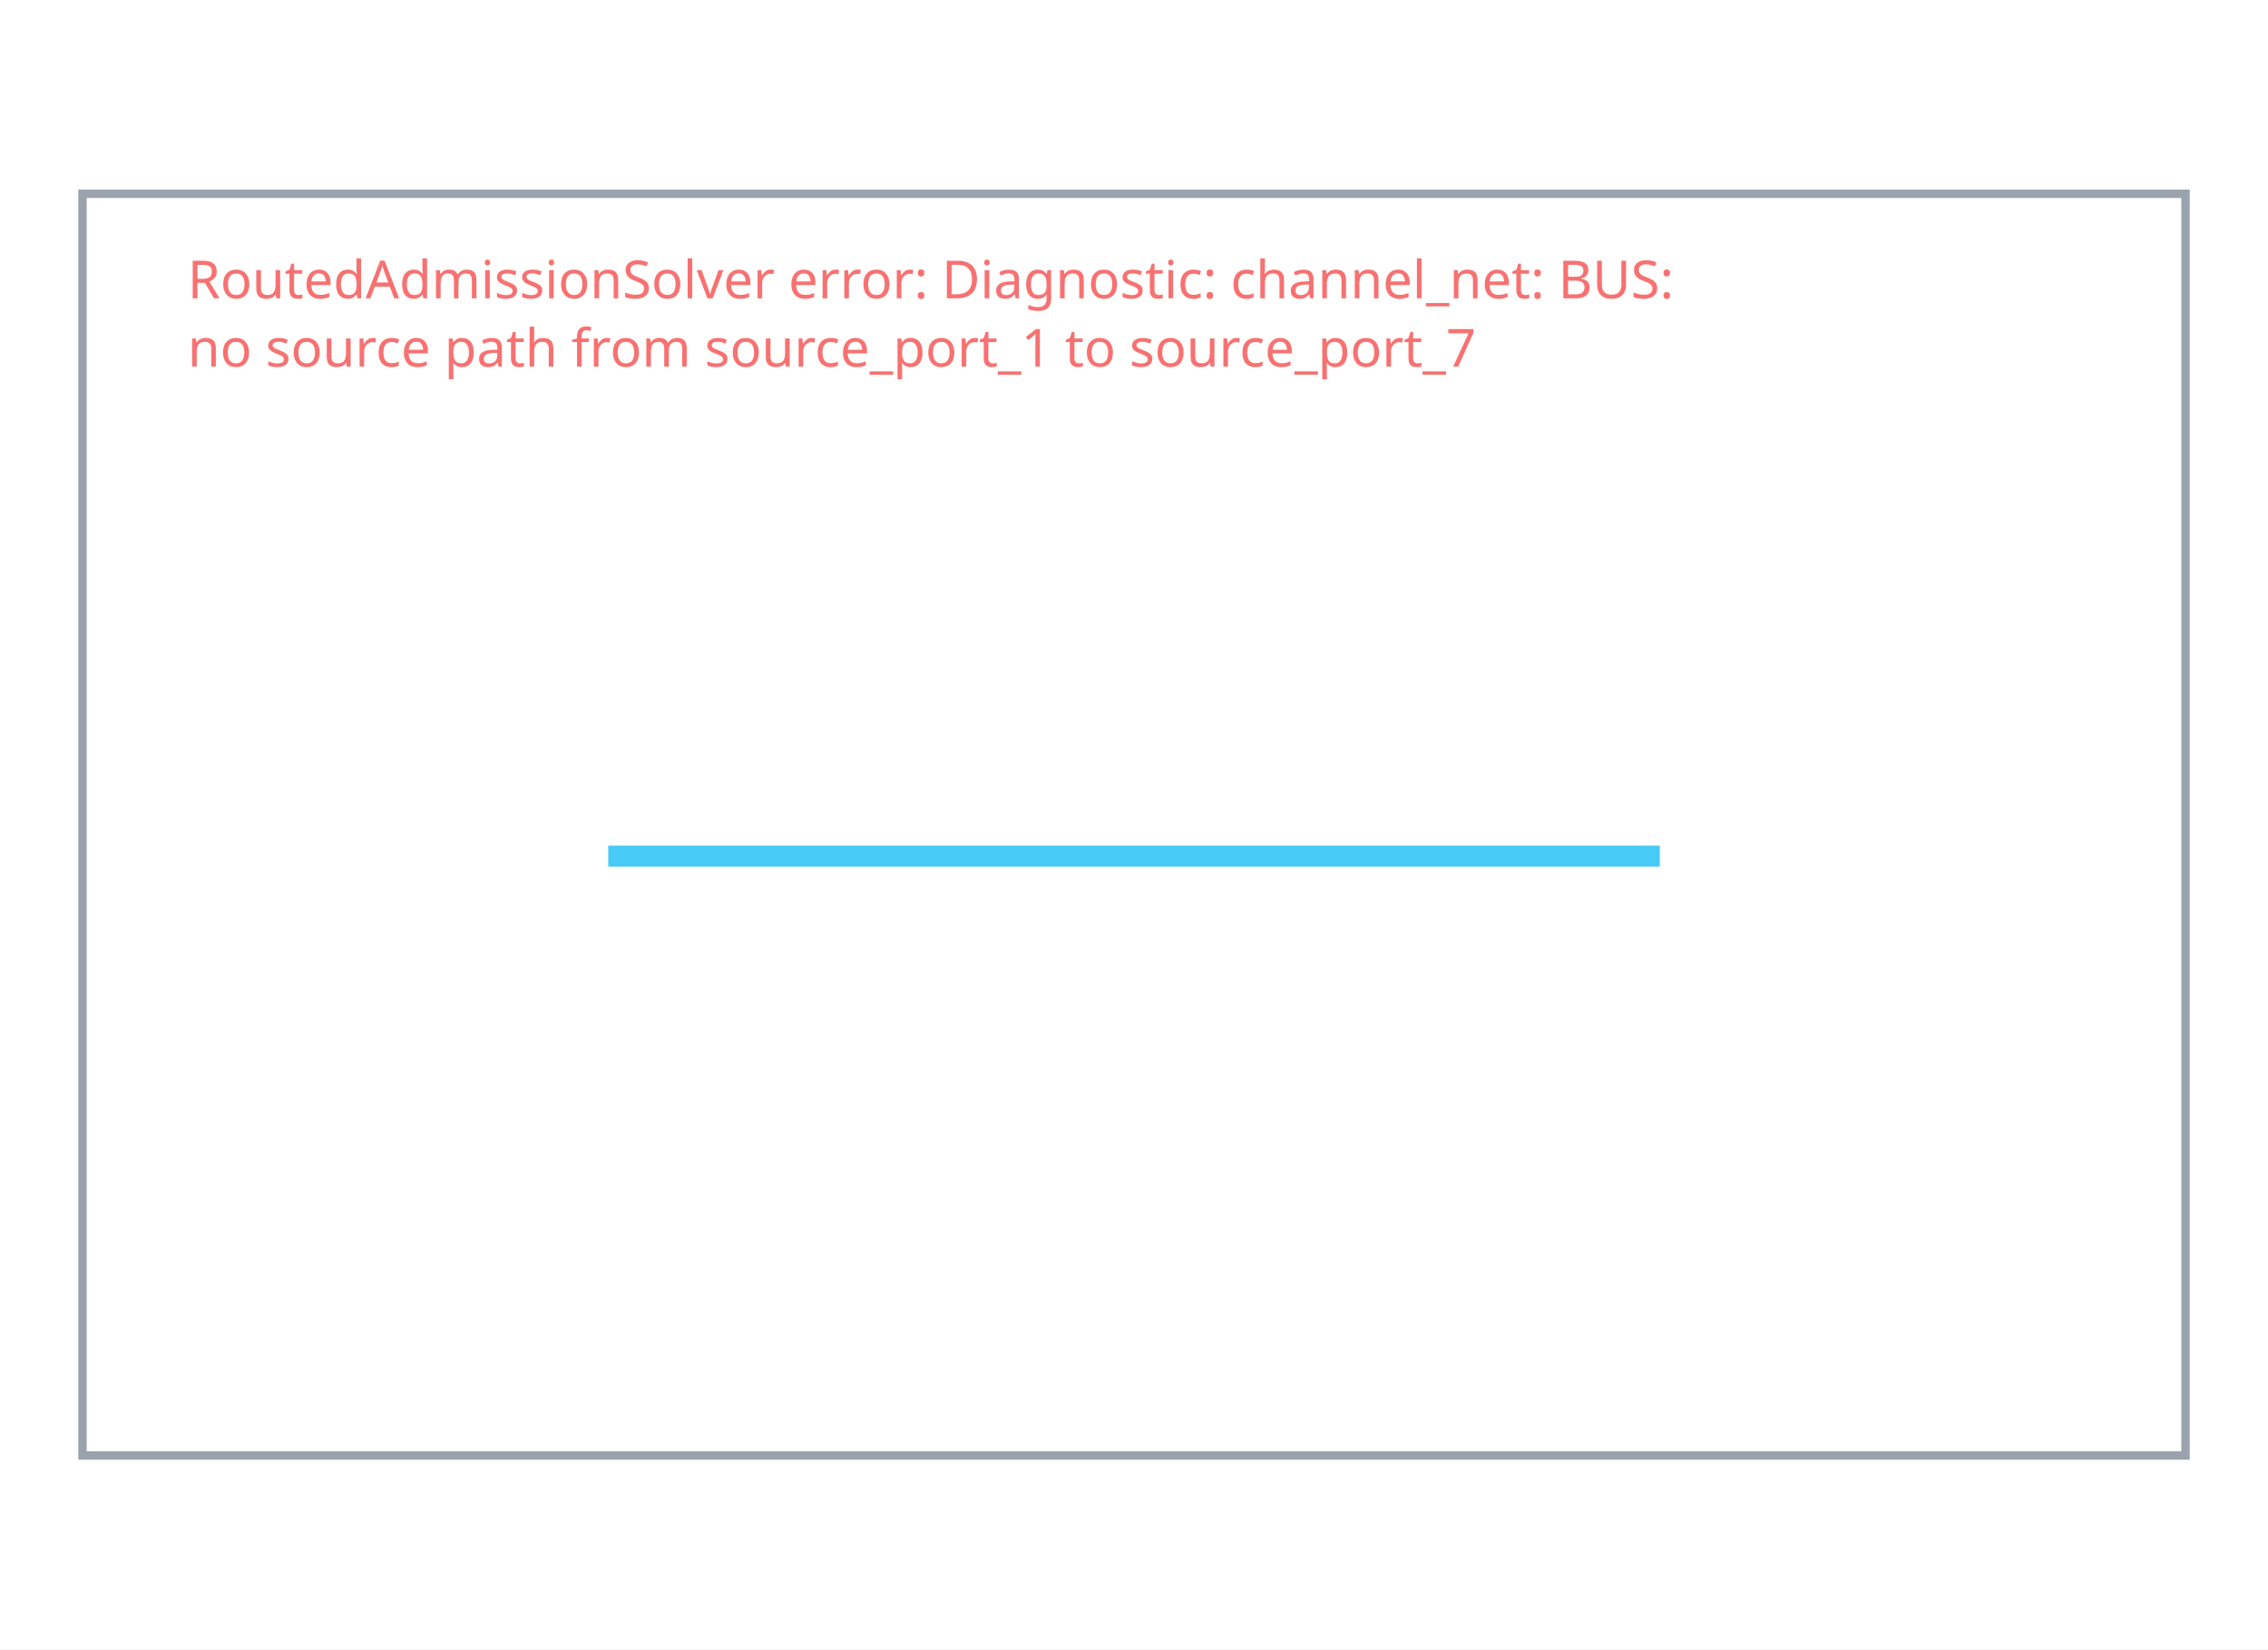
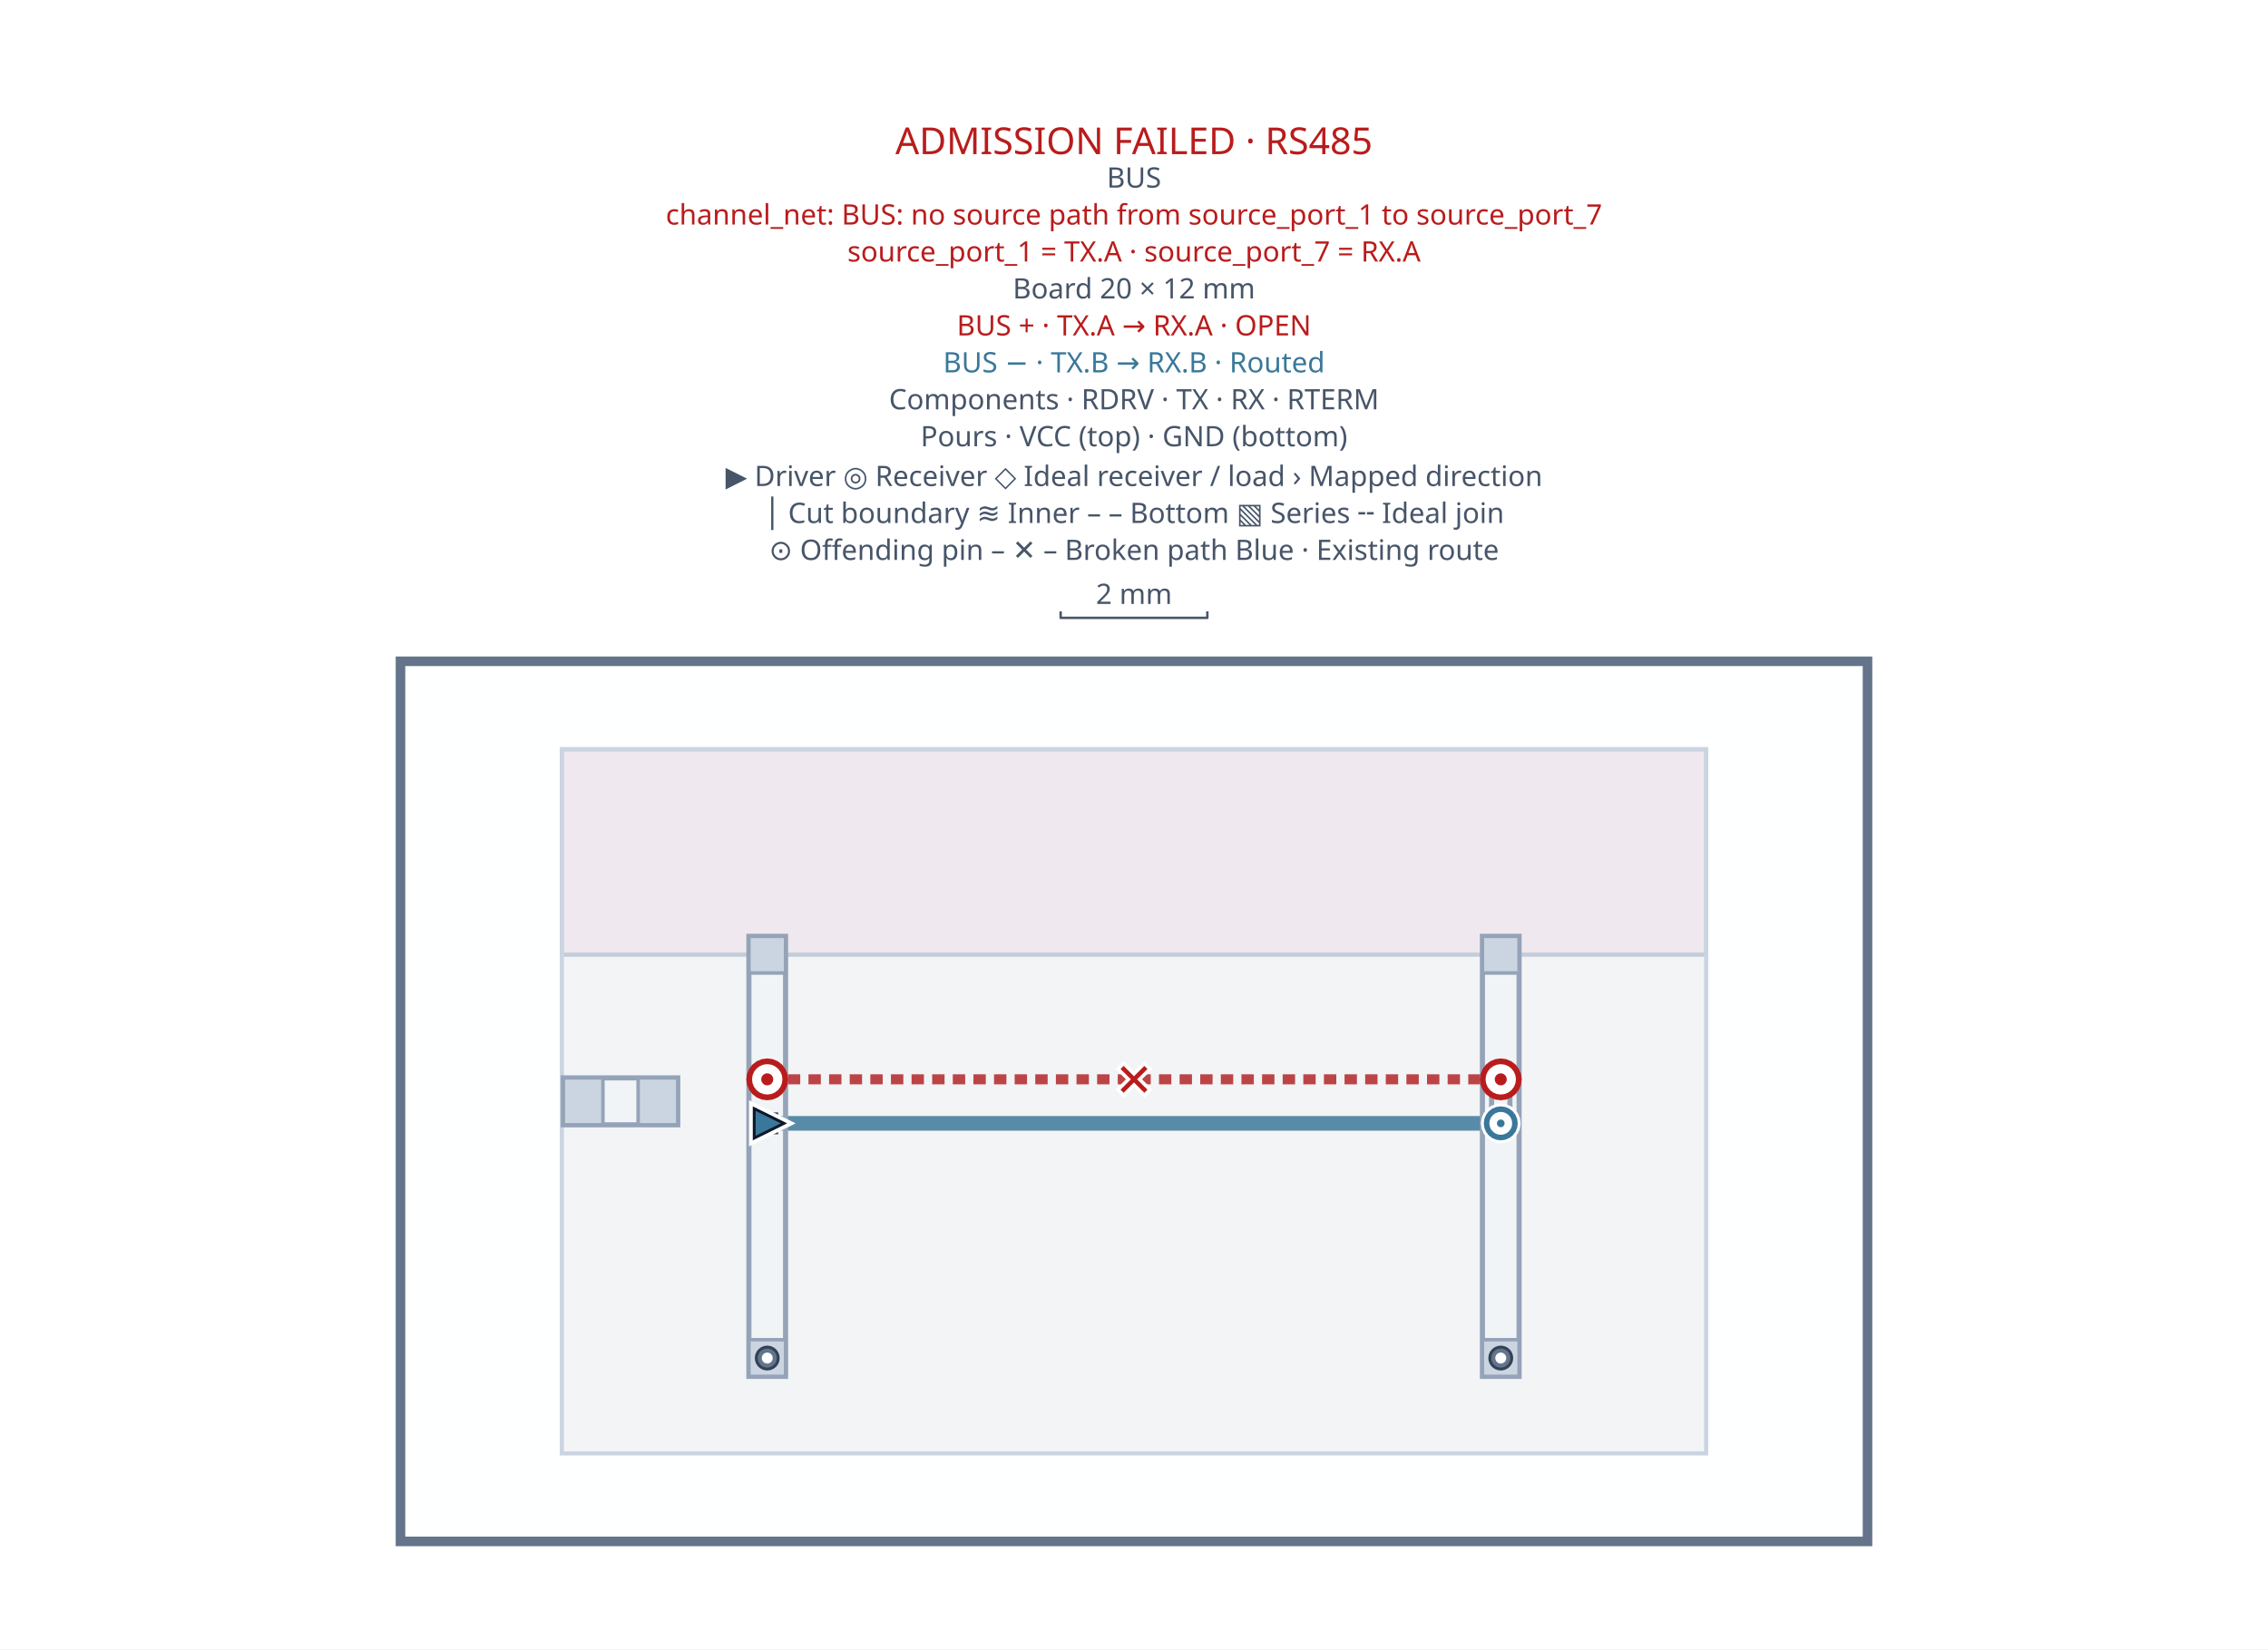
<svg xmlns="http://www.w3.org/2000/svg" width="1100" height="800" viewBox="0 0 1100 800">
  <rect width="100%" height="100%" fill="white" />
  <g>
-     <polyline data-points="-5,-0.3 -5,-0.3 5,-0.3 5,-0.3" data-type="line" data-label="source_port_2" points="295,415.3 295,415.3 805,415.3 805,415.3" fill="none" stroke="hsla(195, 90%, 62%, 1)" stroke-linejoin="round" stroke-width="10.2" />
+     <polyline data-points="-1,6.680769 -1,6.592308 1,6.592308 1,6.680769" data-type="line" data-label="2 mm" points="514.424,296.549 514.424,299.697 585.576,299.697 585.576,296.549" fill="none" stroke="#475569" stroke-linejoin="round" stroke-width="1.163" />
  </g>
  <g>
-     <polygon data-type="polygon" data-label="board" data-points="-10,-6 10,-6 10,6 -10,6" points="40,706 1060,706 1060,94 40,94" fill="none" stroke="#9aa3ad" stroke-width="4.08" />
+     <polyline data-points="-5,-0.3 5,-0.3" data-type="line" data-label="Routed copper · source_trace_8" points="372.118,544.9 727.882,544.9" fill="none" stroke="#39789a" stroke-linejoin="round" stroke-width="7.115" />
  </g>
-   <text data-type="text" data-label="RoutedAdmissionSolver error: Diagnostic: channel_net: BUS:" data-x="-9" data-y="5.2" x="91" y="134.8" fill="#f87171" font-size="25.5" font-family="sans-serif" text-anchor="start" dominant-baseline="central">RoutedAdmissionSolver error: Diagnostic: channel_net: BUS:</text>
-   <text data-type="text" data-label="no source path from source_port_1 to source_port_7" data-x="-9" data-y="4.55" x="91" y="167.95" fill="#f87171" font-size="25.5" font-family="sans-serif" text-anchor="start" dominant-baseline="central">no source path from source_port_1 to source_port_7</text>
+   <g>
+     <polyline data-points="-5,0.3 5,0.3" data-type="line" data-label="BUS + · No routed source path" points="372.118,523.554 727.882,523.554" fill="none" stroke="#b91c1c" stroke-linejoin="round" stroke-width="4.872" stroke-dasharray="6,4" />
+   </g>
+   <g>
+     <rect data-type="rect" data-label="" data-x="0" data-y="3.772923" x="169.607" y="40" width="760.787" height="720" fill="none" stroke="none" stroke-width="0.028" />
+   </g>
+   <g>
+     <polygon data-type="polygon" data-label="board" data-points="-10,-6 10,-6 10,6 -10,6" points="194.236,747.685 905.764,747.685 905.764,320.769 194.236,320.769" fill="rgba(248,250,252,0.16)" stroke="#64748b" stroke-width="4.64" />
+   </g>
+   <g>
+     <polygon data-type="polygon" data-label="VCC (top)" data-points="-7.8,2 7.8,2 7.8,4.8 -7.8,4.8" points="272.504,463.074 827.496,463.074 827.496,363.46 272.504,363.46" fill="rgba(219,39,119,0.06)" stroke="#cbd5e1" stroke-width="2.011" />
+   </g>
+   <g>
+     <polygon data-type="polygon" data-label="GND (bottom)" data-points="-7.8,-4.8 7.8,-4.8 7.8,4.8 -7.8,4.8" points="272.504,704.993 827.496,704.993 827.496,363.46 272.504,363.46" fill="rgba(100,116,139,0.08)" stroke="#cbd5e1" stroke-width="2.011" />
+   </g>
+   <g>
+     <polygon data-type="polygon" data-label="TX" data-points="-5.25,-3.75 -4.75,-3.75 -4.75,2.25 -5.25,2.25" points="363.224,667.638 381.012,667.638 381.012,454.18 363.224,454.18" fill="rgba(241,245,249,0.18)" stroke="#94a3b8" stroke-width="2.475" />
+   </g>
+   <g>
+     <polygon data-type="polygon" data-label="pcb_component_1" data-points="-5.15,-3.65 -4.85,-3.65 -4.85,-3.35 -5.15,-3.35" points="366.782,664.081 377.455,664.081 377.455,653.408 366.782,653.408" fill="rgba(241,245,249,0.18)" stroke="#94a3b8" stroke-width="2.475" />
+   </g>
+   <g>
+     <polygon data-type="polygon" data-label="RX" data-points="4.75,-3.75 5.25,-3.75 5.25,2.25 4.75,2.25" points="718.988,667.638 736.776,667.638 736.776,454.18 718.988,454.18" fill="rgba(241,245,249,0.18)" stroke="#94a3b8" stroke-width="2.475" />
+   </g>
+   <g>
+     <polygon data-type="polygon" data-label="pcb_component_3" data-points="4.85,-3.65 5.15,-3.65 5.15,-3.35 4.85,-3.35" points="722.545,664.081 733.218,664.081 733.218,653.408 722.545,653.408" fill="rgba(241,245,249,0.18)" stroke="#94a3b8" stroke-width="2.475" />
+   </g>
+   <g>
+     <polygon data-type="polygon" data-label="RDRV" data-points="-7.78,-0.32 -6.22,-0.32 -6.22,0.32 -7.78,0.32" points="273.216,545.611 328.715,545.611 328.715,522.842 273.216,522.842" fill="rgba(241,245,249,0.18)" stroke="#94a3b8" stroke-width="2.475" />
+   </g>
+   <g>
+     <polygon data-type="polygon" data-label="RTERM" data-points="4.875,-0.425 5.125,-0.425 5.125,0.425 4.875,0.425" points="723.435,549.347 732.329,549.347 732.329,519.107 723.435,519.107" fill="rgba(241,245,249,0.18)" stroke="#94a3b8" stroke-width="2.475" />
+   </g>
+   <g>
+     <polygon data-type="polygon" data-label="TX.A (source_port_1)" data-points="-5.125,0.175 -4.875,0.175 -4.875,0.425 -5.125,0.425" points="367.671,528.001 376.565,528.001 376.565,519.107 367.671,519.107" fill="#64748b" stroke="#334155" stroke-width="1.701" />
+   </g>
+   <g>
+     <polygon data-type="polygon" data-label="TX.B (source_port_2)" data-points="-5.125,-0.425 -4.875,-0.425 -4.875,-0.175 -5.125,-0.175" points="367.671,549.347 376.565,549.347 376.565,540.453 367.671,540.453" fill="#64748b" stroke="#334155" stroke-width="1.701" />
+   </g>
+   <g>
+     <polygon data-type="polygon" data-label="TX.GND (source_port_0)" data-points="-5.25,-3.75 -4.75,-3.75 -4.75,-3.25 -5.25,-3.25" points="363.224,667.638 381.012,667.638 381.012,649.85 363.224,649.85" fill="#cbd5e1" stroke="#94a3b8" stroke-width="1.701" />
+   </g>
+   <g>
+     <polygon data-type="polygon" data-label="TX.VCC (source_port_3)" data-points="-5.25,1.75 -4.75,1.75 -4.75,2.25 -5.25,2.25" points="363.224,471.968 381.012,471.968 381.012,454.18 363.224,454.18" fill="#cbd5e1" stroke="#94a3b8" stroke-width="1.701" />
+   </g>
+   <g>
+     <polygon data-type="polygon" data-label="RX.A (source_port_7)" data-points="4.875,0.175 5.125,0.175 5.125,0.425 4.875,0.425" points="723.435,528.001 732.329,528.001 732.329,519.107 723.435,519.107" fill="#64748b" stroke="#334155" stroke-width="1.701" />
+   </g>
+   <g>
+     <polygon data-type="polygon" data-label="RX.B (source_port_8)" data-points="4.875,-0.425 5.125,-0.425 5.125,-0.175 4.875,-0.175" points="723.435,549.347 732.329,549.347 732.329,540.453 723.435,540.453" fill="#64748b" stroke="#334155" stroke-width="1.701" />
+   </g>
+   <g>
+     <polygon data-type="polygon" data-label="RX.GND (source_port_6)" data-points="4.75,-3.75 5.25,-3.75 5.25,-3.25 4.75,-3.25" points="718.988,667.638 736.776,667.638 736.776,649.85 718.988,649.85" fill="#cbd5e1" stroke="#94a3b8" stroke-width="1.701" />
+   </g>
+   <g>
+     <polygon data-type="polygon" data-label="RX.VCC (source_port_9)" data-points="4.75,1.75 5.25,1.75 5.25,2.25 4.75,2.25" points="718.988,471.968 736.776,471.968 736.776,454.18 718.988,454.18" fill="#cbd5e1" stroke="#94a3b8" stroke-width="1.701" />
+   </g>
+   <g>
+     <polygon data-type="polygon" data-label="RDRV.pin1 (source_port_12)" data-points="-7.78,-0.32 -7.24,-0.32 -7.24,0.32 -7.78,0.32" points="273.216,545.611 292.427,545.611 292.427,522.842 273.216,522.842" fill="#cbd5e1" stroke="#94a3b8" stroke-width="1.701" />
+   </g>
+   <g>
+     <polygon data-type="polygon" data-label="RDRV.pin2 (source_port_13)" data-points="-6.76,-0.32 -6.22,-0.32 -6.22,0.32 -6.76,0.32" points="309.504,545.611 328.715,545.611 328.715,522.842 309.504,522.842" fill="#cbd5e1" stroke="#94a3b8" stroke-width="1.701" />
+   </g>
+   <g>
+     <polygon data-type="polygon" data-label="RTERM.pin1 (source_port_14)" data-points="4.875,0.175 5.125,0.175 5.125,0.425 4.875,0.425" points="723.435,528.001 732.329,528.001 732.329,519.107 723.435,519.107" fill="#cbd5e1" stroke="#94a3b8" stroke-width="1.701" />
+   </g>
+   <g>
+     <polygon data-type="polygon" data-label="RTERM.pin2 (source_port_15)" data-points="4.875,-0.425 5.125,-0.425 5.125,-0.175 4.875,-0.175" points="723.435,549.347 732.329,549.347 732.329,540.453 723.435,540.453" fill="#cbd5e1" stroke="#94a3b8" stroke-width="1.701" />
+   </g>
+   <g>
+     <polygon data-type="polygon" data-label="Via pcb_via_0 · top–inner1–inner2–bottom" data-points="-4.85,-3.5 -4.855111,-3.461177 -4.870096,-3.425 -4.893934,-3.393934 -4.925,-3.370096 -4.961177,-3.355111 -5,-3.35 -5.038823,-3.355111 -5.075,-3.370096 -5.106066,-3.393934 -5.129904,-3.425 -5.144889,-3.461177 -5.15,-3.5 -5.144889,-3.538823 -5.129904,-3.575 -5.106066,-3.606066 -5.075,-3.629904 -5.038823,-3.644889 -5,-3.65 -4.961177,-3.644889 -4.925,-3.629904 -4.893934,-3.606066 -4.870096,-3.575 -4.855111,-3.538823" points="377.455,658.744 377.273,657.363 376.74,656.076 375.892,654.971 374.786,654.123 373.499,653.59 372.118,653.408 370.737,653.59 369.45,654.123 368.345,654.971 367.497,656.076 366.964,657.363 366.782,658.744 366.964,660.125 367.497,661.412 368.345,662.518 369.45,663.366 370.737,663.899 372.118,664.081 373.499,663.899 374.786,663.366 375.892,662.518 376.74,661.412 377.273,660.125" fill="#64748b" stroke="#334155" stroke-width="1.392" />
+   </g>
+   <g>
+     <polygon data-type="polygon" data-label="Via pcb_via_0 · top–inner1–inner2–bottom" data-points="-4.925,-3.5 -4.927556,-3.480589 -4.935048,-3.4625 -4.946967,-3.446967 -4.9625,-3.435048 -4.980589,-3.427556 -5,-3.425 -5.019411,-3.427556 -5.0375,-3.435048 -5.053033,-3.446967 -5.064952,-3.4625 -5.072444,-3.480589 -5.075,-3.5 -5.072444,-3.519411 -5.064952,-3.5375 -5.053033,-3.553033 -5.0375,-3.564952 -5.019411,-3.572444 -5,-3.575 -4.980589,-3.572444 -4.9625,-3.564952 -4.946967,-3.553033 -4.935048,-3.5375 -4.927556,-3.519411" points="374.786,658.744 374.695,658.054 374.429,657.41 374.005,656.857 373.452,656.433 372.809,656.167 372.118,656.076 371.428,656.167 370.784,656.433 370.231,656.857 369.807,657.41 369.541,658.054 369.45,658.744 369.541,659.435 369.807,660.078 370.231,660.631 370.784,661.055 371.428,661.321 372.118,661.412 372.809,661.321 373.452,661.055 374.005,660.631 374.429,660.078 374.695,659.435" fill="#fff" stroke="none" stroke-width="0.028" />
+   </g>
+   <g>
+     <polygon data-type="polygon" data-label="Via pcb_via_1 · top–inner1–inner2–bottom" data-points="5.15,-3.5 5.144889,-3.461177 5.129904,-3.425 5.106066,-3.393934 5.075,-3.370096 5.038823,-3.355111 5,-3.35 4.961177,-3.355111 4.925,-3.370096 4.893934,-3.393934 4.870096,-3.425 4.855111,-3.461177 4.85,-3.5 4.855111,-3.538823 4.870096,-3.575 4.893934,-3.606066 4.925,-3.629904 4.961177,-3.644889 5,-3.65 5.038823,-3.644889 5.075,-3.629904 5.106066,-3.606066 5.129904,-3.575 5.144889,-3.538823" points="733.218,658.744 733.036,657.363 732.503,656.076 731.655,654.971 730.55,654.123 729.263,653.59 727.882,653.408 726.501,653.59 725.214,654.123 724.108,654.971 723.26,656.076 722.727,657.363 722.545,658.744 722.727,660.125 723.26,661.412 724.108,662.518 725.214,663.366 726.501,663.899 727.882,664.081 729.263,663.899 730.55,663.366 731.655,662.518 732.503,661.412 733.036,660.125" fill="#64748b" stroke="#334155" stroke-width="1.392" />
+   </g>
+   <g>
+     <polygon data-type="polygon" data-label="Via pcb_via_1 · top–inner1–inner2–bottom" data-points="5.075,-3.5 5.072444,-3.480589 5.064952,-3.4625 5.053033,-3.446967 5.0375,-3.435048 5.019411,-3.427556 5,-3.425 4.980589,-3.427556 4.9625,-3.435048 4.946967,-3.446967 4.935048,-3.4625 4.927556,-3.480589 4.925,-3.5 4.927556,-3.519411 4.935048,-3.5375 4.946967,-3.553033 4.9625,-3.564952 4.980589,-3.572444 5,-3.575 5.019411,-3.572444 5.0375,-3.564952 5.053033,-3.553033 5.064952,-3.5375 5.072444,-3.519411" points="730.55,658.744 730.459,658.054 730.193,657.41 729.769,656.857 729.216,656.433 728.572,656.167 727.882,656.076 727.191,656.167 726.548,656.433 725.995,656.857 725.571,657.41 725.305,658.054 725.214,658.744 725.305,659.435 725.571,660.078 725.995,660.631 726.548,661.055 727.191,661.321 727.882,661.412 728.572,661.321 729.216,661.055 729.769,660.631 730.193,660.078 730.459,659.435" fill="#fff" stroke="none" stroke-width="0.028" />
+   </g>
+   <g>
+     <polygon data-type="polygon" data-label="BUS + · No routed source path" data-points="-0.217391,0.158696 -0.141304,0.082609 0,0.223913 0.141304,0.082609 0.217391,0.158696 0.076087,0.3 0.217391,0.441304 0.141304,0.517391 0,0.376087 -0.141304,0.517391 -0.217391,0.441304 -0.076087,0.3" points="542.266,528.581 544.973,531.288 550,526.261 555.027,531.288 557.734,528.581 552.707,523.554 557.734,518.527 555.027,515.82 550,520.847 544.973,515.82 542.266,518.527 547.293,523.554" fill="#b91c1c" stroke="#fff" stroke-width="1.701" />
+   </g>
+   <g>
+     <polygon data-type="polygon" data-label="BUS − · Driver TX.B" data-points="-4.772,-0.3 -5.17784,-0.09936 -5.17784,-0.50064" points="380.23,544.9 365.791,537.762 365.791,552.038" fill="#fff" stroke="#fff" stroke-width="5.029" />
+   </g>
+   <g>
+     <polygon data-type="polygon" data-label="BUS − · Driver TX.B" data-points="-4.772,-0.3 -5.17784,-0.09936 -5.17784,-0.50064" points="380.23,544.9 365.791,537.762 365.791,552.038" fill="#39789a" stroke="#0f172a" stroke-width="1.379" />
+   </g>
+   <g>
+     <polygon data-type="polygon" data-label="BUS − · Receiver RX.B" data-points="5.27132,-0.3 5.262075,-0.229777 5.23497,-0.16434 5.191852,-0.108148 5.13566,-0.06503 5.070223,-0.037925 5,-0.02868 4.929777,-0.037925 4.86434,-0.06503 4.808148,-0.108148 4.76503,-0.16434 4.737925,-0.229777 4.72868,-0.3 4.737925,-0.370223 4.76503,-0.43566 4.808148,-0.491852 4.86434,-0.53497 4.929777,-0.562075 5,-0.57132 5.070223,-0.562075 5.13566,-0.53497 5.191852,-0.491852 5.23497,-0.43566 5.262075,-0.370223" points="737.534,544.9 737.206,542.402 736.241,540.074 734.707,538.074 732.708,536.54 730.38,535.576 727.882,535.247 725.384,535.576 723.056,536.54 721.056,538.074 719.522,540.074 718.558,542.402 718.229,544.9 718.558,547.398 719.522,549.726 721.056,551.725 723.056,553.259 725.384,554.223 727.882,554.552 730.38,554.223 732.708,553.259 734.707,551.725 736.241,549.726 737.206,547.398" fill="#fff" stroke="none" stroke-width="0.028" />
+   </g>
+   <g>
+     <polygon data-type="polygon" data-label="BUS − · Receiver RX.B" data-points="5.1938,-0.3 5.187196,-0.249841 5.167836,-0.2031 5.137037,-0.162963 5.0969,-0.132164 5.050159,-0.112804 5,-0.1062 4.949841,-0.112804 4.9031,-0.132164 4.862963,-0.162963 4.832164,-0.2031 4.812804,-0.249841 4.8062,-0.3 4.812804,-0.350159 4.832164,-0.3969 4.862963,-0.437037 4.9031,-0.467836 4.949841,-0.487196 5,-0.4938 5.050159,-0.487196 5.0969,-0.467836 5.137037,-0.437037 5.167836,-0.3969 5.187196,-0.350159" points="734.777,544.9 734.542,543.115 733.853,541.452 732.757,540.025 731.329,538.929 729.666,538.24 727.882,538.005 726.097,538.24 724.434,538.929 723.007,540.025 721.911,541.452 721.222,543.115 720.987,544.9 721.222,546.684 721.911,548.347 723.007,549.775 724.434,550.871 726.097,551.56 727.882,551.795 729.666,551.56 731.329,550.871 732.757,549.775 733.853,548.347 734.542,546.684" fill="#fff" stroke="#39789a" stroke-width="2.677" />
+   </g>
+   <g>
+     <polygon data-type="polygon" data-label="BUS − · Receiver RX.B" data-points="5.05244,-0.3 5.050653,-0.286428 5.045414,-0.27378 5.037081,-0.262919 5.02622,-0.254586 5.013572,-0.249347 5,-0.24756 4.986428,-0.249347 4.97378,-0.254586 4.962919,-0.262919 4.954586,-0.27378 4.949347,-0.286428 4.94756,-0.3 4.949347,-0.313572 4.954586,-0.32622 4.962919,-0.337081 4.97378,-0.345414 4.986428,-0.350653 5,-0.35244 5.013572,-0.350653 5.02622,-0.345414 5.037081,-0.337081 5.045414,-0.32622 5.050653,-0.313572" points="729.747,544.9 729.684,544.417 729.498,543.967 729.201,543.581 728.815,543.284 728.365,543.098 727.882,543.034 727.399,543.098 726.949,543.284 726.563,543.581 726.266,543.967 726.08,544.417 726.016,544.9 726.08,545.383 726.266,545.833 726.563,546.219 726.949,546.515 727.399,546.702 727.882,546.765 728.365,546.702 728.815,546.515 729.201,546.219 729.498,545.833 729.684,545.383" fill="#39789a" stroke="none" stroke-width="0.028" />
+   </g>
+   <g>
+     <polygon data-type="polygon" data-label="Offending port · TX.A (source_port_1)" data-points="-4.75376,0.3 -4.76215,0.363732 -4.78675,0.42312 -4.825882,0.474118 -4.87688,0.51325 -4.936268,0.53785 -5,0.54624 -5.063732,0.53785 -5.12312,0.51325 -5.174118,0.474118 -5.21325,0.42312 -5.23785,0.363732 -5.24624,0.3 -5.23785,0.236268 -5.21325,0.17688 -5.174118,0.125882 -5.12312,0.08675 -5.063732,0.06215 -5,0.05376 -4.936268,0.06215 -4.87688,0.08675 -4.825882,0.125882 -4.78675,0.17688 -4.76215,0.236268" points="380.878,523.554 380.58,521.287 379.705,519.174 378.313,517.359 376.498,515.967 374.386,515.092 372.118,514.794 369.851,515.092 367.738,515.967 365.924,517.359 364.532,519.174 363.656,521.287 363.358,523.554 363.656,525.821 364.532,527.934 365.924,529.748 367.738,531.141 369.851,532.016 372.118,532.314 374.386,532.016 376.498,531.141 378.313,529.748 379.705,527.934 380.58,525.821" fill="#fff" stroke="#b91c1c" stroke-width="2.758" />
+   </g>
+   <g>
+     <polygon data-type="polygon" data-label="Offending port · TX.A (source_port_1)" data-points="-4.91792,0.3 -4.920717,0.321244 -4.928917,0.34104 -4.941961,0.358039 -4.95896,0.371083 -4.978756,0.379283 -5,0.38208 -5.021244,0.379283 -5.04104,0.371083 -5.058039,0.358039 -5.071083,0.34104 -5.079283,0.321244 -5.08208,0.3 -5.079283,0.278756 -5.071083,0.25896 -5.058039,0.241961 -5.04104,0.228917 -5.021244,0.220717 -5,0.21792 -4.978756,0.220717 -4.95896,0.228917 -4.941961,0.241961 -4.928917,0.25896 -4.920717,0.278756" points="375.038,523.554 374.939,522.798 374.647,522.094 374.183,521.489 373.578,521.025 372.874,520.733 372.118,520.634 371.362,520.733 370.658,521.025 370.053,521.489 369.589,522.094 369.298,522.798 369.198,523.554 369.298,524.31 369.589,525.014 370.053,525.619 370.658,526.083 371.362,526.375 372.118,526.474 372.874,526.375 373.578,526.083 374.183,525.619 374.647,525.014 374.939,524.31" fill="#b91c1c" stroke="none" stroke-width="0.028" />
+   </g>
+   <g>
+     <polygon data-type="polygon" data-label="Offending port · RX.A (source_port_7)" data-points="5.24624,0.3 5.23785,0.363732 5.21325,0.42312 5.174118,0.474118 5.12312,0.51325 5.063732,0.53785 5,0.54624 4.936268,0.53785 4.87688,0.51325 4.825882,0.474118 4.78675,0.42312 4.76215,0.363732 4.75376,0.3 4.76215,0.236268 4.78675,0.17688 4.825882,0.125882 4.87688,0.08675 4.936268,0.06215 5,0.05376 5.063732,0.06215 5.12312,0.08675 5.174118,0.125882 5.21325,0.17688 5.23785,0.236268" points="736.642,523.554 736.344,521.287 735.468,519.174 734.076,517.359 732.262,515.967 730.149,515.092 727.882,514.794 725.614,515.092 723.502,515.967 721.687,517.359 720.295,519.174 719.42,521.287 719.122,523.554 719.42,525.821 720.295,527.934 721.687,529.748 723.502,531.141 725.614,532.016 727.882,532.314 730.149,532.016 732.262,531.141 734.076,529.748 735.468,527.934 736.344,525.821" fill="#fff" stroke="#b91c1c" stroke-width="2.758" />
+   </g>
+   <g>
+     <polygon data-type="polygon" data-label="Offending port · RX.A (source_port_7)" data-points="5.08208,0.3 5.079283,0.321244 5.071083,0.34104 5.058039,0.358039 5.04104,0.371083 5.021244,0.379283 5,0.38208 4.978756,0.379283 4.95896,0.371083 4.941961,0.358039 4.928917,0.34104 4.920717,0.321244 4.91792,0.3 4.920717,0.278756 4.928917,0.25896 4.941961,0.241961 4.95896,0.228917 4.978756,0.220717 5,0.21792 5.021244,0.220717 5.04104,0.228917 5.058039,0.241961 5.071083,0.25896 5.079283,0.278756" points="730.802,523.554 730.702,522.798 730.411,522.094 729.947,521.489 729.342,521.025 728.638,520.733 727.882,520.634 727.126,520.733 726.422,521.025 725.817,521.489 725.353,522.094 725.061,522.798 724.962,523.554 725.061,524.31 725.353,525.014 725.817,525.619 726.422,526.083 727.126,526.375 727.882,526.474 728.638,526.375 729.342,526.083 729.947,525.619 730.411,525.014 730.702,524.31" fill="#b91c1c" stroke="none" stroke-width="0.028" />
+   </g>
+   <text data-type="text" data-label="2 mm" data-x="0" data-y="6.930769" x="550" y="287.655" fill="#475569" font-size="13.683" font-family="sans-serif" text-anchor="middle" dominant-baseline="central">2 mm</text>
+   <text data-type="text" data-label="⊙ Offending pin    – ✕ – Broken path    Blue · Existing route" data-x="0" data-y="7.569231" x="550" y="264.941" fill="#475569" font-size="13.683" font-family="sans-serif" text-anchor="middle" dominant-baseline="central">⊙ Offending pin    – ✕ – Broken path    Blue · Existing route</text>
+   <text data-type="text" data-label="│ Cut boundary    ≋ Inner    – – Bottom    ▧ Series    ╌ Ideal join" data-x="0" data-y="8.073077" x="550" y="247.016" fill="#475569" font-size="13.683" font-family="sans-serif" text-anchor="middle" dominant-baseline="central">│ Cut boundary    ≋ Inner    – – Bottom    ▧ Series    ╌ Ideal join</text>
+   <text data-type="text" data-label="▶ Driver    ◎ Receiver    ◇ Ideal receiver / load    › Mapped direction" data-x="0" data-y="8.576923" x="550" y="229.091" fill="#475569" font-size="13.683" font-family="sans-serif" text-anchor="middle" dominant-baseline="central">▶ Driver    ◎ Receiver    ◇ Ideal receiver / load    › Mapped direction</text>
+   <text data-type="text" data-label="Pours · VCC (top)  ·  GND (bottom)" data-x="0" data-y="9.080769" x="550" y="211.166" fill="#475569" font-size="13.683" font-family="sans-serif" text-anchor="middle" dominant-baseline="central">Pours · VCC (top)  ·  GND (bottom)</text>
+   <text data-type="text" data-label="Components · RDRV  ·  TX  ·  RX  ·  RTERM" data-x="0" data-y="9.584615" x="550" y="193.241" fill="#475569" font-size="13.683" font-family="sans-serif" text-anchor="middle" dominant-baseline="central">Components · RDRV  ·  TX  ·  RX  ·  RTERM</text>
+   <text data-type="text" data-label="BUS − · TX.B → RX.B · Routed" data-x="0" data-y="10.088462" x="550" y="175.316" fill="#39789a" font-size="13.683" font-family="sans-serif" text-anchor="middle" dominant-baseline="central">BUS − · TX.B → RX.B · Routed</text>
+   <text data-type="text" data-label="BUS + · TX.A → RX.A · OPEN" data-x="0" data-y="10.592308" x="550" y="157.391" fill="#b91c1c" font-size="13.683" font-family="sans-serif" text-anchor="middle" dominant-baseline="central">BUS + · TX.A → RX.A · OPEN</text>
+   <text data-type="text" data-label="Board 20 × 12 mm" data-x="0" data-y="11.096154" x="550" y="139.466" fill="#475569" font-size="13.683" font-family="sans-serif" text-anchor="middle" dominant-baseline="central">Board 20 × 12 mm</text>
+   <text data-type="text" data-label="source_port_1 = TX.A  ·  source_port_7 = RX.A" data-x="0" data-y="11.6" x="550" y="121.541" fill="#b91c1c" font-size="13.683" font-family="sans-serif" text-anchor="middle" dominant-baseline="central">source_port_1 = TX.A  ·  source_port_7 = RX.A</text>
+   <text data-type="text" data-label="channel_net: BUS: no source path from source_port_1 to source_port_7" data-x="0" data-y="12.103846" x="550" y="103.616" fill="#b91c1c" font-size="13.683" font-family="sans-serif" text-anchor="middle" dominant-baseline="central">channel_net: BUS: no source path from source_port_1 to source_port_7</text>
+   <text data-type="text" data-label="BUS" data-x="0" data-y="12.607692" x="550" y="85.691" fill="#475569" font-size="13.683" font-family="sans-serif" text-anchor="middle" dominant-baseline="central">BUS</text>
+   <text data-type="text" data-label="ADMISSION FAILED  ·  RS485" data-x="0" data-y="13.111538" x="550" y="67.766" fill="#b91c1c" font-size="18.062" font-family="sans-serif" text-anchor="middle" dominant-baseline="central">ADMISSION FAILED  ·  RS485</text>
  <g id="crosshair" style="display: none">
    <line id="crosshair-h" y1="0" y2="800" stroke="#666" stroke-width="0.5" />
    <line id="crosshair-v" x1="0" x2="1100" stroke="#666" stroke-width="0.5" />
    <text id="coordinates" font-family="monospace" font-size="12" fill="#666" />
  </g>
</svg>
